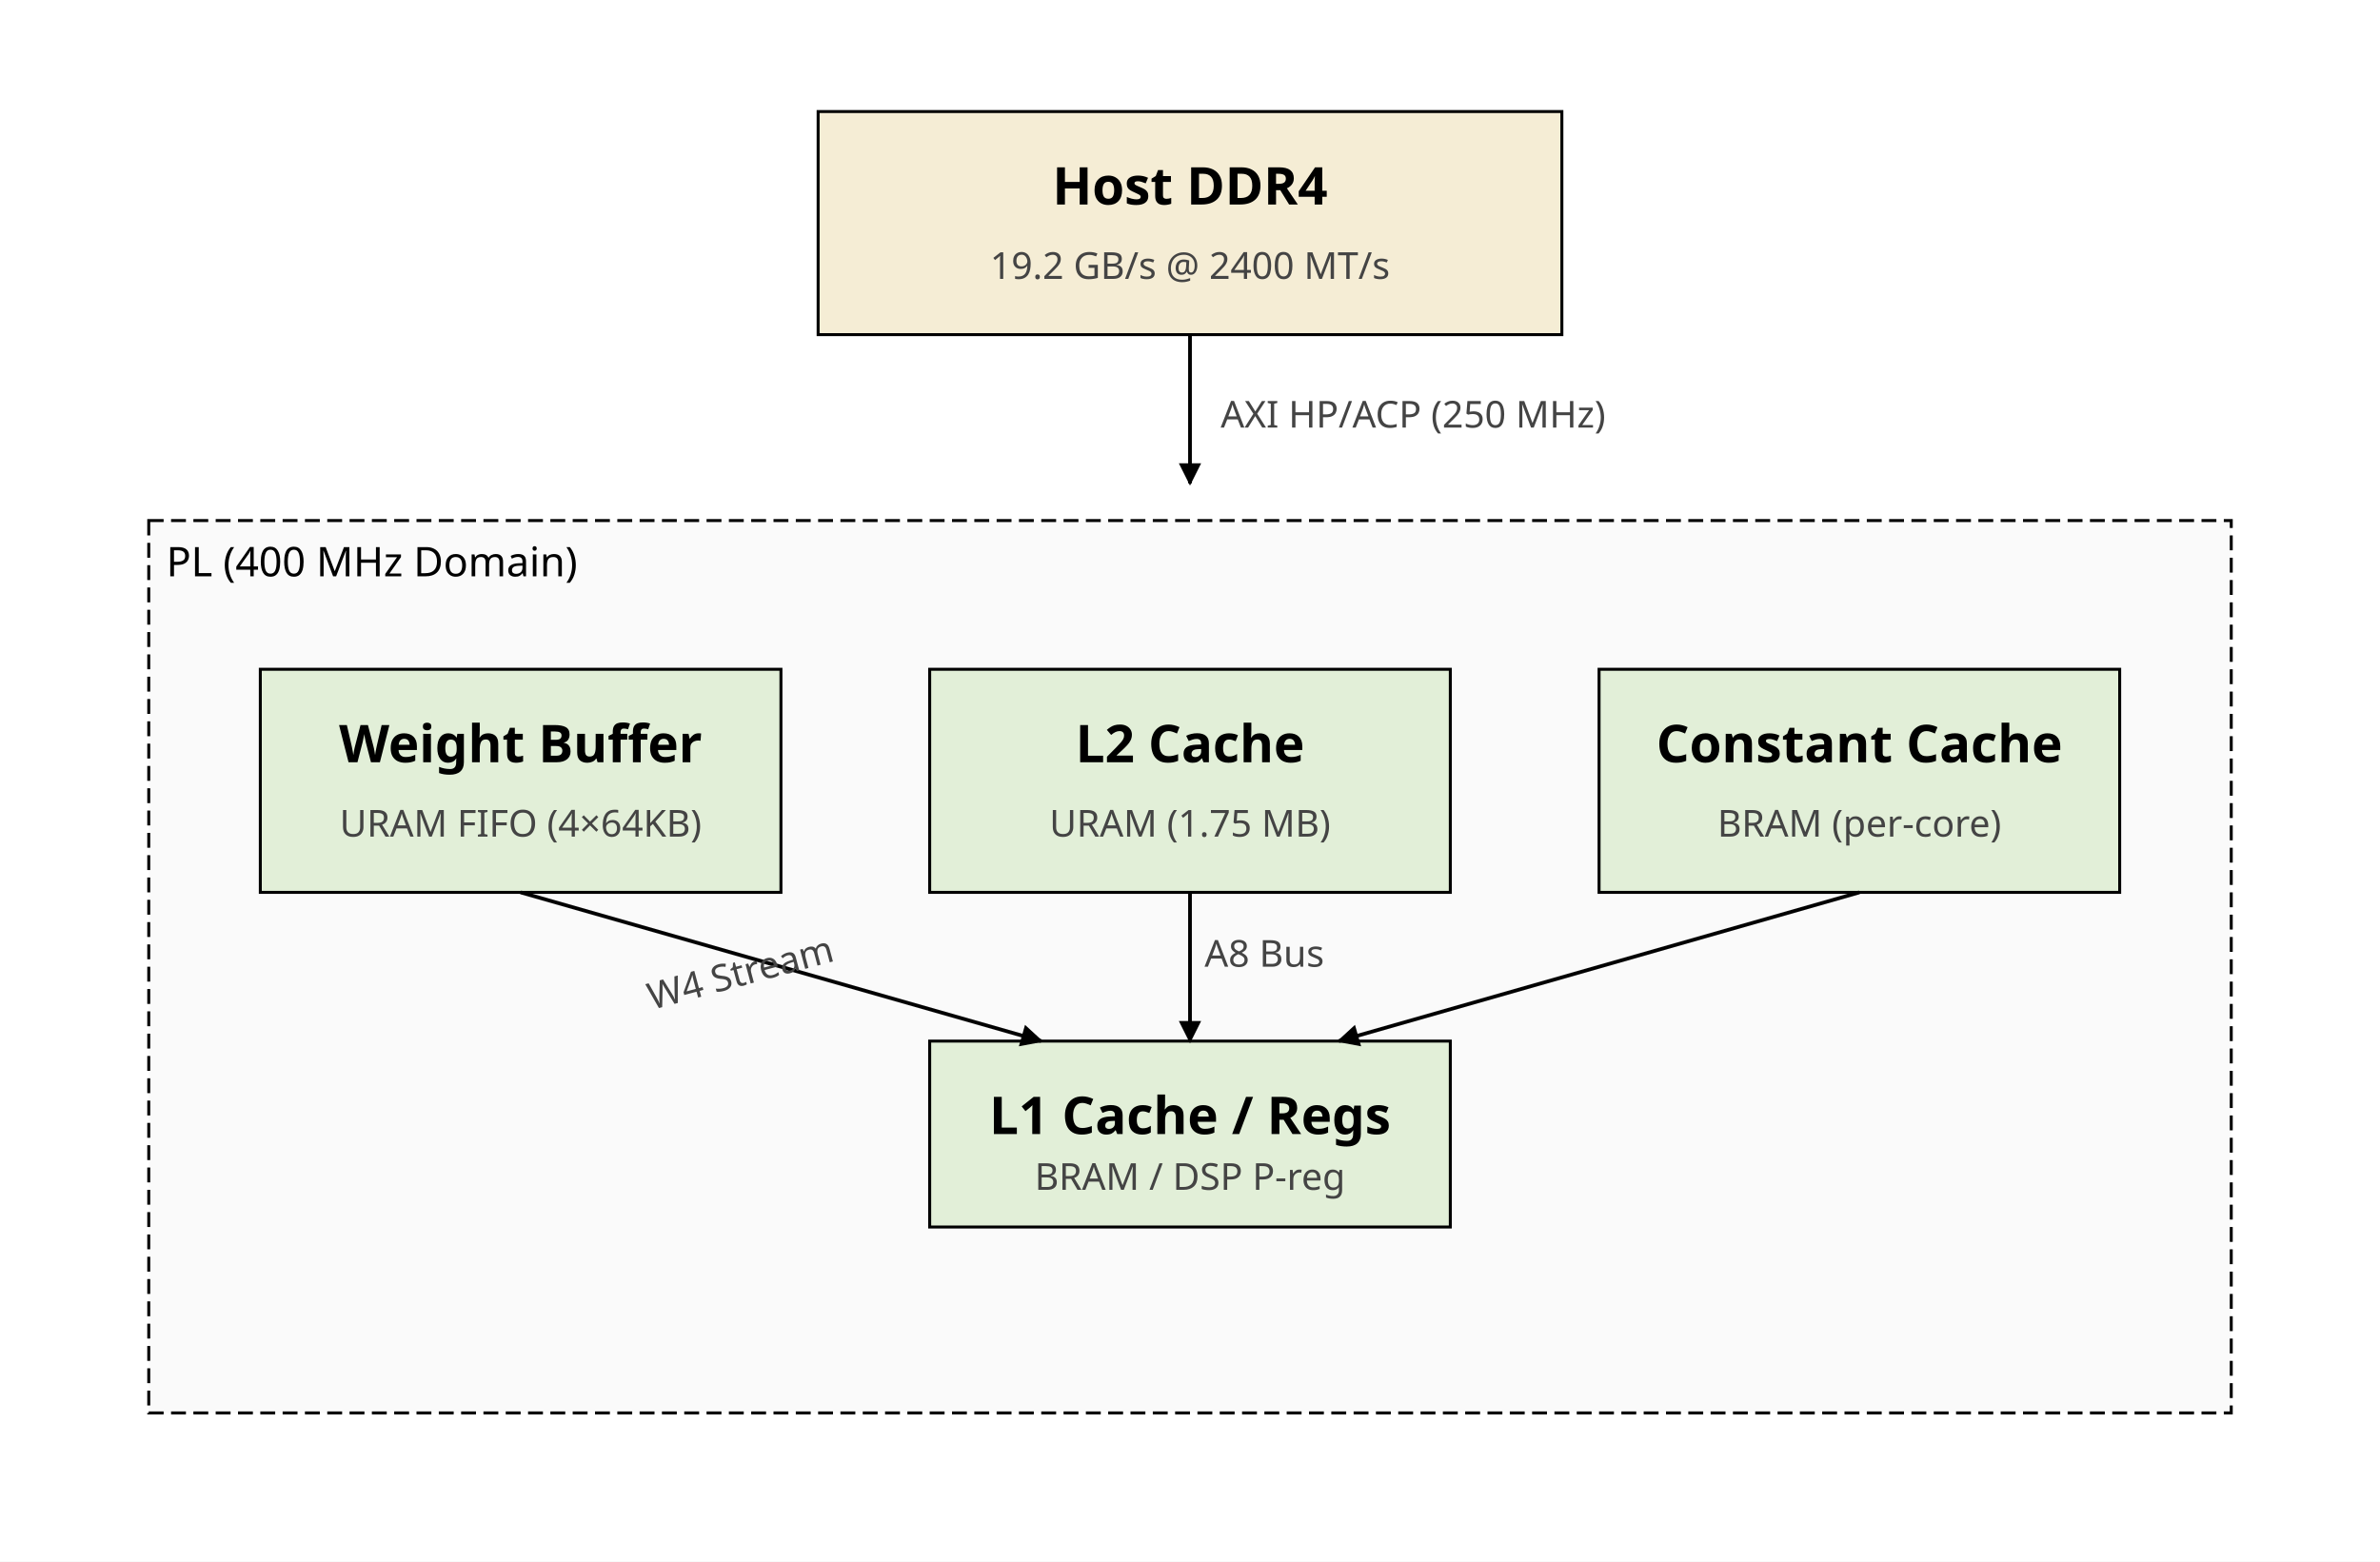
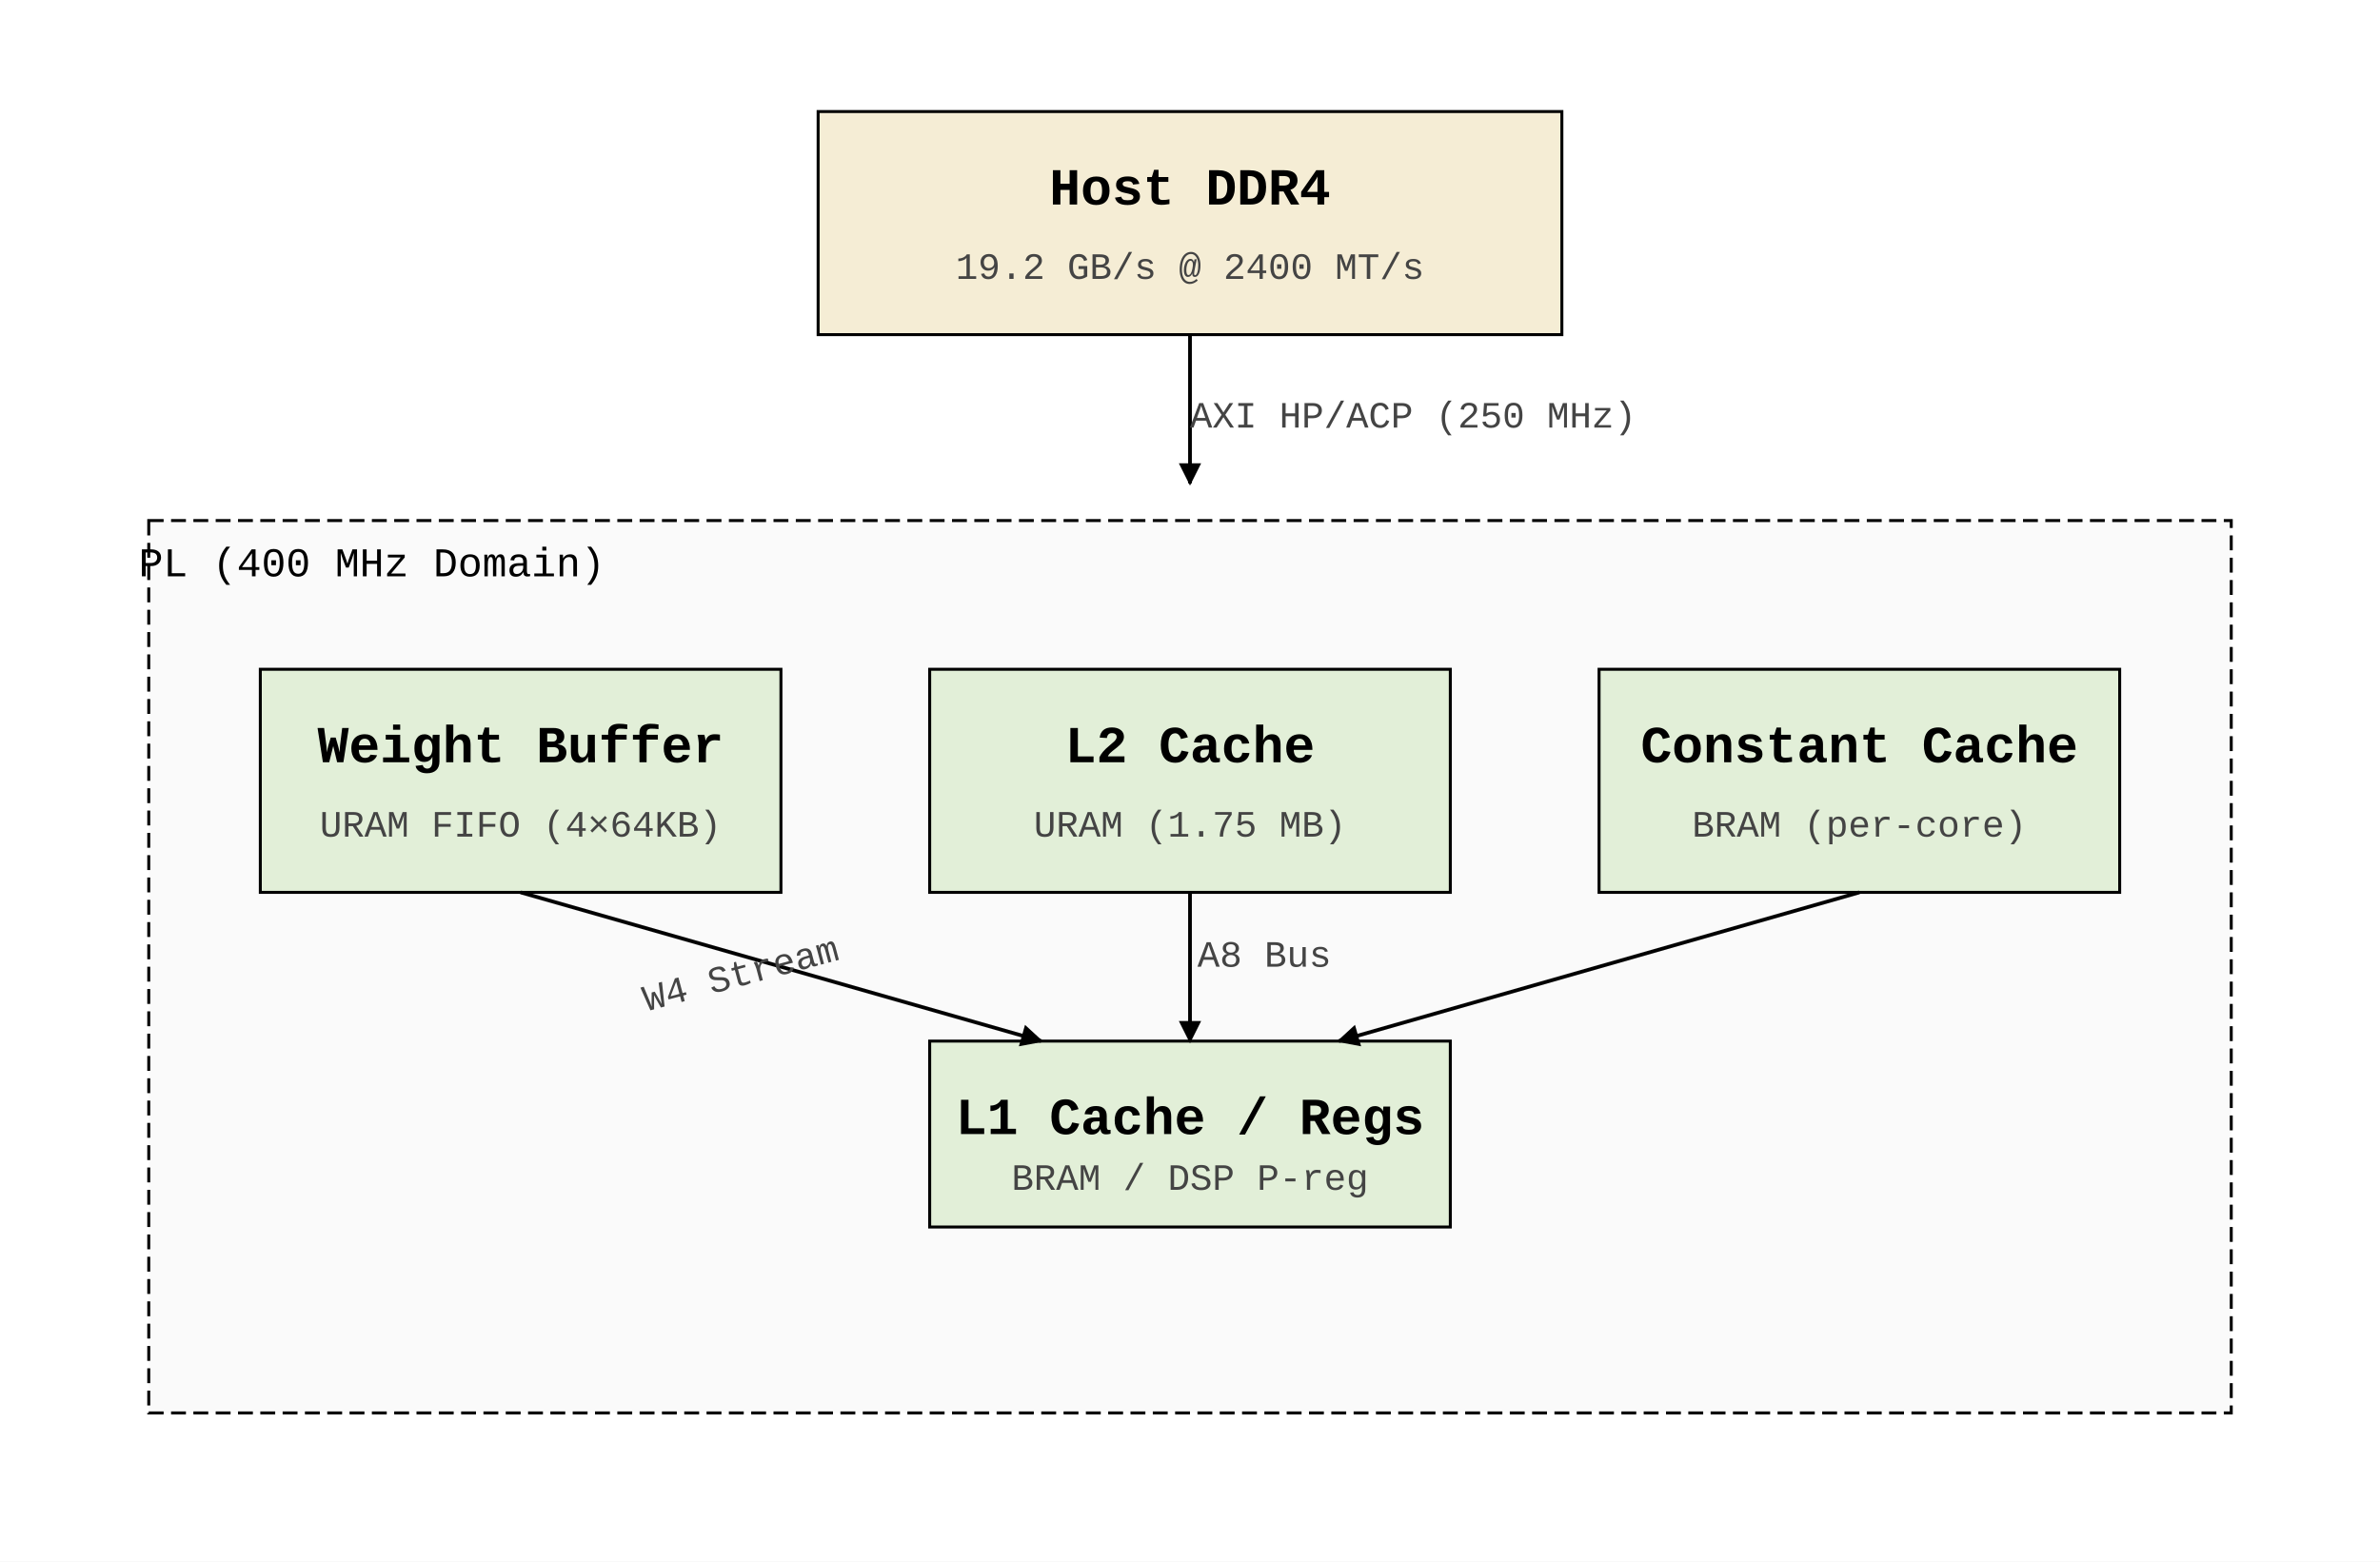
<svg xmlns="http://www.w3.org/2000/svg" viewBox="0 0 640 420" role="img">
  <defs>
    <marker id="arr" viewBox="0 0 10 10" refX="9" refY="5" markerWidth="6" markerHeight="6" orient="auto">
      <path d="M0,0 L10,5 L0,10 z" fill="#000000" />
    </marker>
    <style>
-       text { fill: #000000; font: 400 12px ui-sans-serif, system-ui, sans-serif; }
+       text { fill: #000000; font: 400 12px "IBM Plex Mono", "Courier New", "JetBrains Mono", ui-monospace, monospace; }
      .t-title { font-weight: 600; font-size: 14px; text-anchor: middle; }
      .t-label { font-size: 11px; text-anchor: middle; }
      .t-spec  { font-size: 10px; fill: #444444; text-anchor: middle; }
      
      .panel-dram { fill: #f5edd5; stroke: #000000; stroke-width: 0.8; }
      .panel-pl   { fill: #fafafa; stroke: #000000; stroke-width: 0.8; stroke-dasharray: 4 2; }
      .block-mem  { fill: #e2efd8; stroke: #000000; stroke-width: 0.8; }
      .block-ctrl { fill: #fce5c6; stroke: #000000; stroke-width: 0.8; }
      .line       { stroke: #000000; stroke-width: 1; fill: none; marker-end: url(#arr); }
      .domain     { fill: #f8f9fa; stroke: #cccccc; stroke-width: 0.5; }
    </style>
  </defs>
  <rect x="0" y="0" width="640" height="420" fill="#ffffff" />
  <rect class="panel-dram" x="220" y="30" width="200" height="60" />
  <text class="t-title" x="320" y="55">Host DDR4</text>
  <text class="t-spec" x="320" y="75">19.2 GB/s @ 2400 MT/s</text>
  <line class="line" x1="320" y1="90" x2="320" y2="130" />
  <text class="t-spec" x="380" y="115">AXI HP/ACP (250 MHz)</text>
  <rect class="panel-pl" x="40" y="140" width="560" height="240" />
  <text class="t-label" x="100" y="155" text-anchor="start">PL (400 MHz Domain)</text>
  <rect class="block-mem" x="70" y="180" width="140" height="60" />
  <text class="t-title" x="140" y="205">Weight Buffer</text>
  <text class="t-spec" x="140" y="225">URAM FIFO (4×64KB)</text>
  <rect class="block-mem" x="250" y="180" width="140" height="60" />
  <text class="t-title" x="320" y="205">L2 Cache</text>
  <text class="t-spec" x="320" y="225">URAM (1.75 MB)</text>
  <rect class="block-mem" x="430" y="180" width="140" height="60" />
  <text class="t-title" x="500" y="205">Constant Cache</text>
  <text class="t-spec" x="500" y="225">BRAM (per-core)</text>
  <rect class="block-mem" x="250" y="280" width="140" height="50" />
  <text class="t-title" x="320" y="305">L1 Cache / Regs</text>
  <text class="t-spec" x="320" y="320">BRAM / DSP P-reg</text>
  <line class="line" x1="140" y1="240" x2="280" y2="280" />
  <line class="line" x1="320" y1="240" x2="320" y2="280" />
  <line class="line" x1="500" y1="240" x2="360" y2="280" />
  <text class="t-spec" x="200" y="265" transform="rotate(-15 200 265)">W4 Stream</text>
  <text class="t-spec" x="340" y="260">A8 Bus</text>
</svg>
